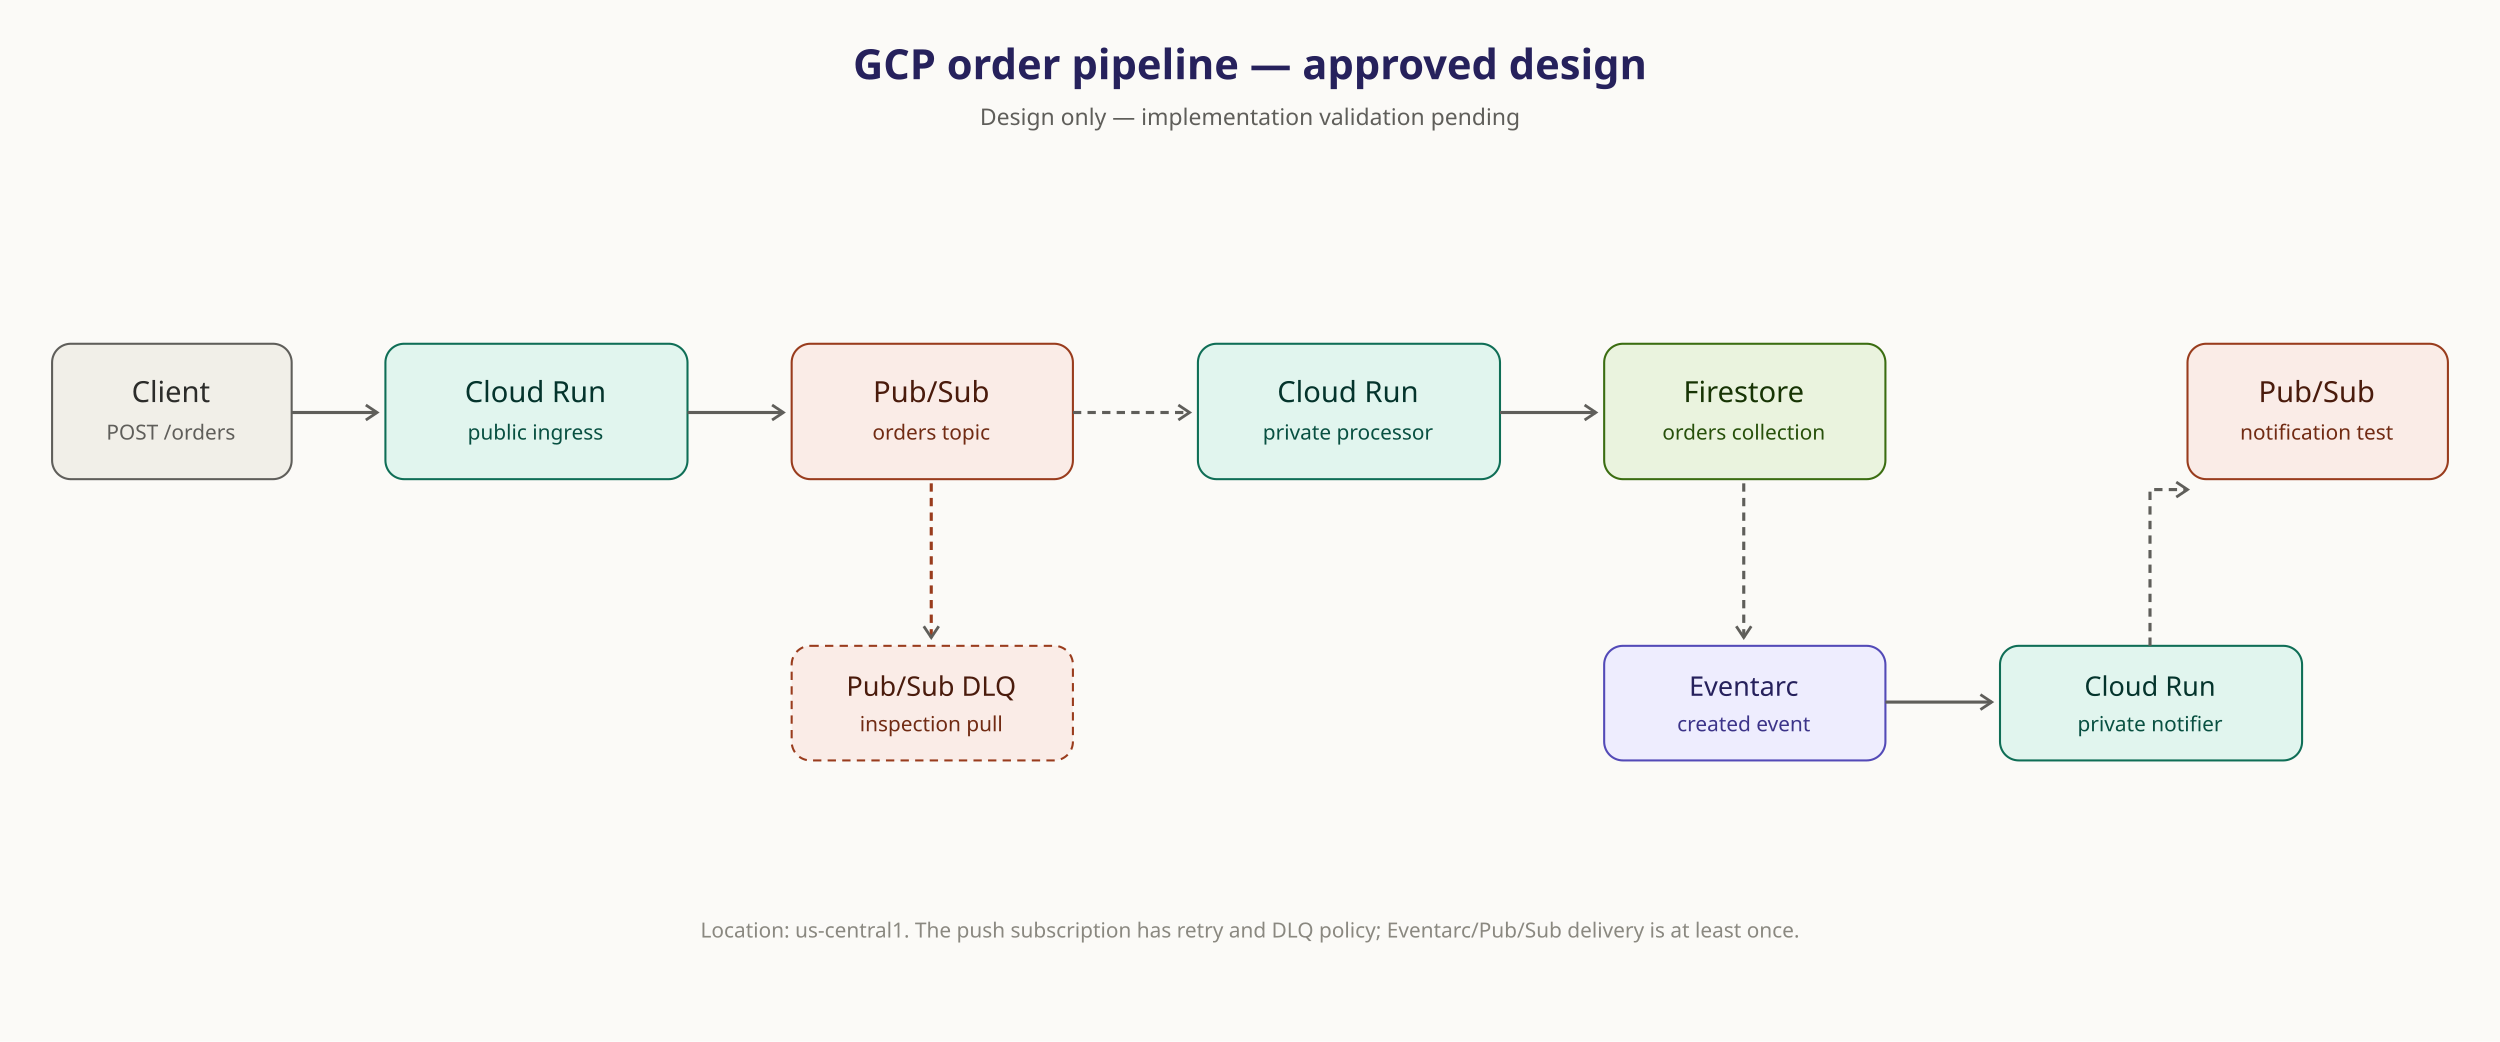
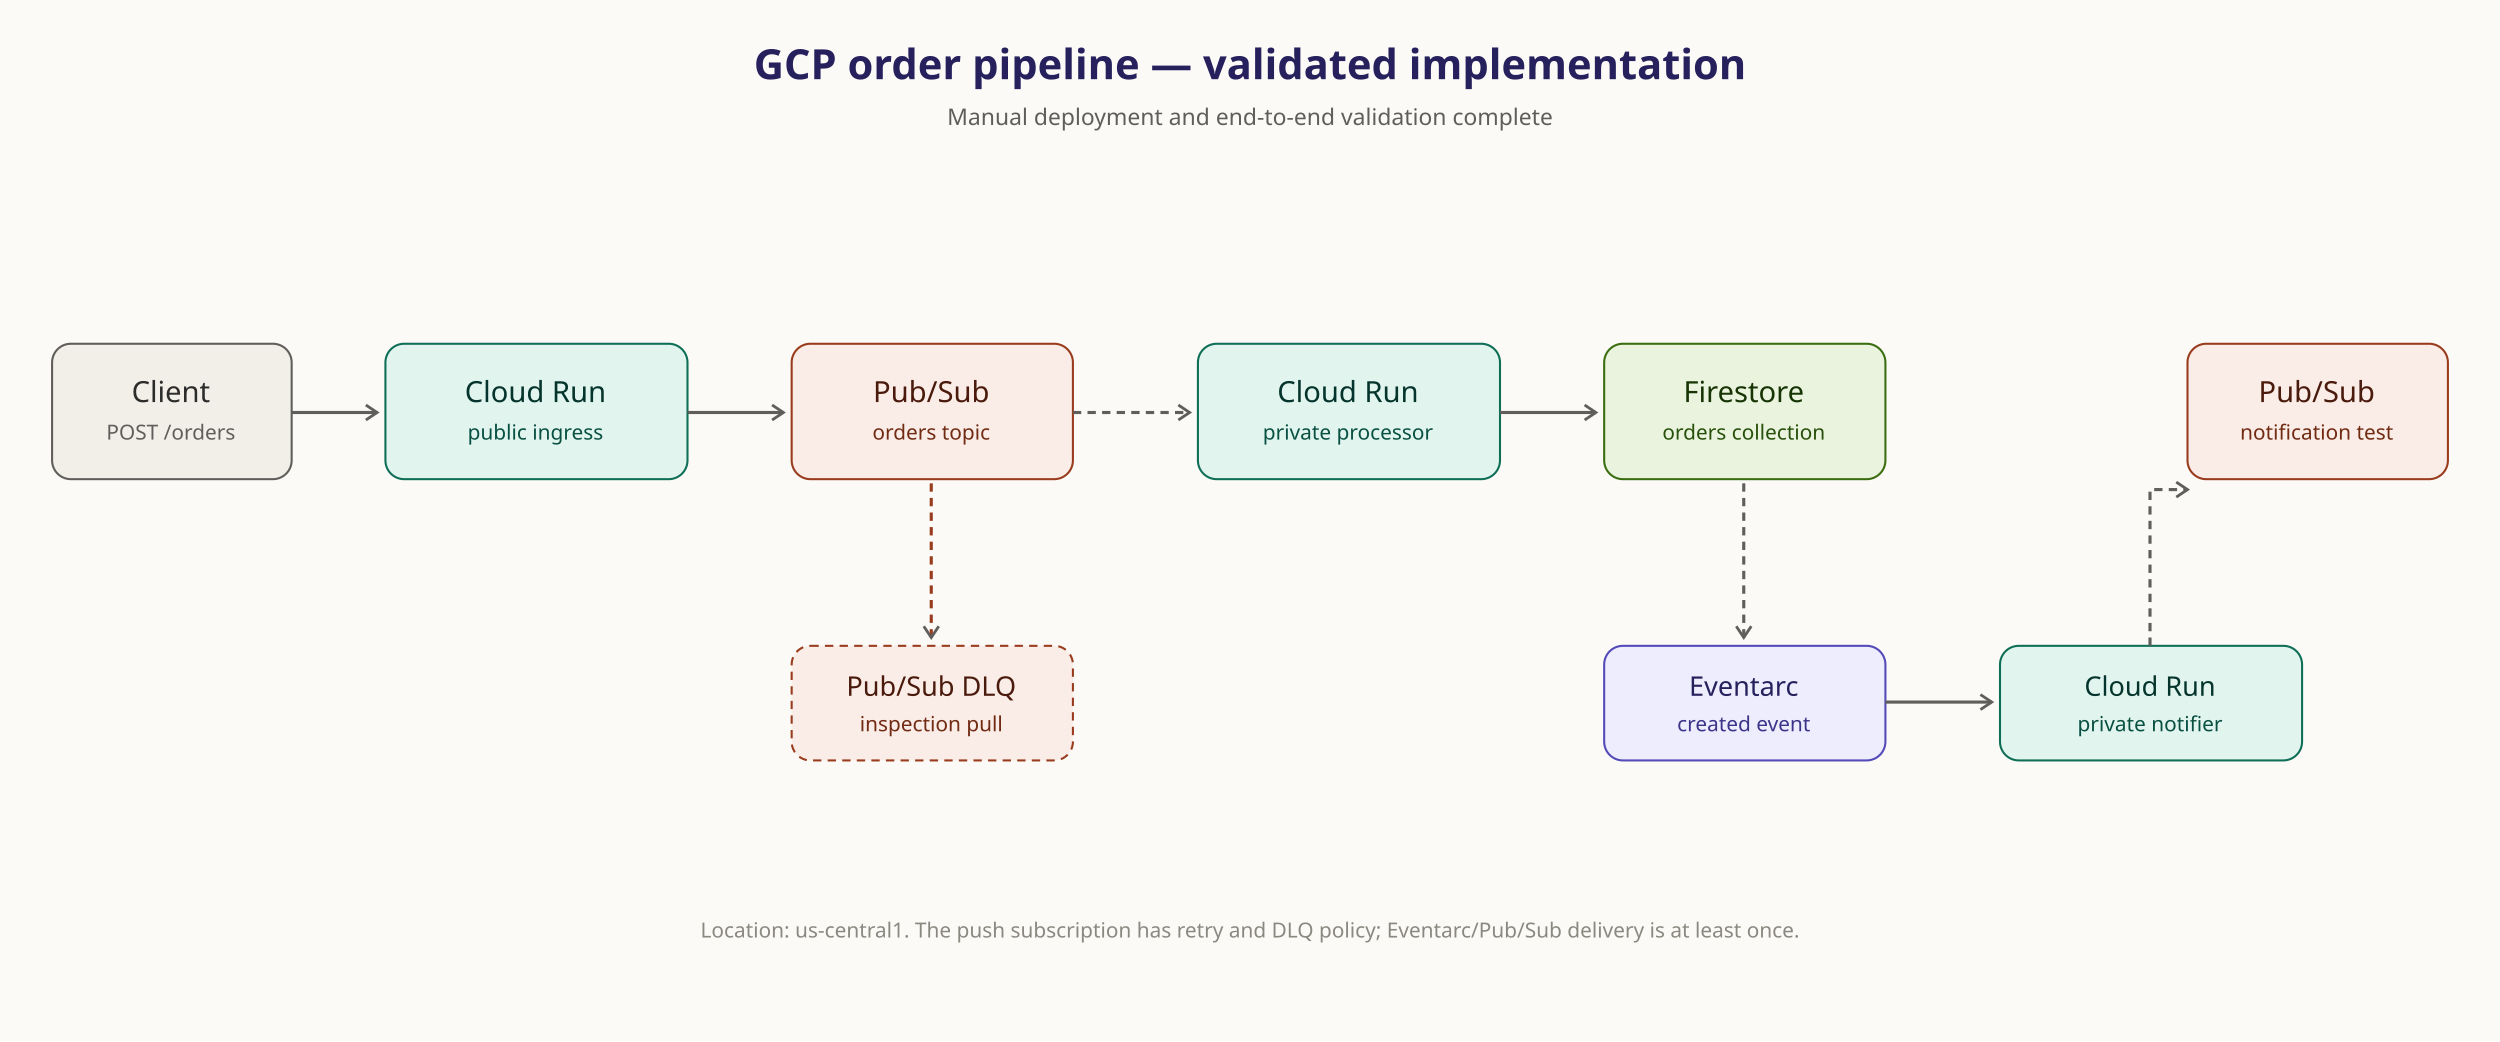
<svg xmlns="http://www.w3.org/2000/svg" width="1200" height="500" viewBox="0 0 1200 500" role="img">
  <defs>
    <marker id="a" viewBox="0 0 10 10" refX="8" refY="5" markerWidth="6" markerHeight="6" orient="auto">
      <path d="M2 1L8 5L2 9" fill="none" stroke="#5F5E5A" stroke-width="1.5" />
    </marker>
  </defs>
  <rect width="1200" height="500" fill="#FBFAF7" />
-   <text x="600" y="38" text-anchor="middle" font-family="sans-serif" font-size="20" font-weight="600" fill="#26215C">GCP order pipeline — approved design</text>
-   <text x="600" y="60" text-anchor="middle" font-family="sans-serif" font-size="11" fill="#5F5E5A">Design only — implementation validation pending</text>
+   <text x="600" y="38" text-anchor="middle" font-family="sans-serif" font-size="20" font-weight="600" fill="#26215C">GCP order pipeline — validated implementation</text>
+   <text x="600" y="60" text-anchor="middle" font-family="sans-serif" font-size="11" fill="#5F5E5A">Manual deployment and end-to-end validation complete</text>
  <g font-family="sans-serif" text-anchor="middle">
    <rect x="25" y="165" width="115" height="65" rx="9" fill="#F1EFE8" stroke="#5F5E5A" />
    <text x="82" y="193" font-size="14" fill="#2C2C2A">Client</text>
    <text x="82" y="211" font-size="10" fill="#5F5E5A">POST /orders</text>
    <rect x="185" y="165" width="145" height="65" rx="9" fill="#E1F5EE" stroke="#0F6E56" />
    <text x="257" y="193" font-size="14" fill="#04342C">Cloud Run</text>
    <text x="257" y="211" font-size="10" fill="#085041">public ingress</text>
    <rect x="380" y="165" width="135" height="65" rx="9" fill="#FAECE7" stroke="#993C1D" />
    <text x="447" y="193" font-size="14" fill="#4A1B0C">Pub/Sub</text>
    <text x="447" y="211" font-size="10" fill="#712B13">orders topic</text>
    <rect x="575" y="165" width="145" height="65" rx="9" fill="#E1F5EE" stroke="#0F6E56" />
    <text x="647" y="193" font-size="14" fill="#04342C">Cloud Run</text>
    <text x="647" y="211" font-size="10" fill="#085041">private processor</text>
    <rect x="770" y="165" width="135" height="65" rx="9" fill="#EAF3DE" stroke="#3B6D11" />
    <text x="837" y="193" font-size="14" fill="#173404">Firestore</text>
    <text x="837" y="211" font-size="10" fill="#27500A">orders collection</text>
    <rect x="770" y="310" width="135" height="55" rx="9" fill="#EEEDFE" stroke="#534AB7" />
    <text x="837" y="334" font-size="13" fill="#26215C">Eventarc</text>
    <text x="837" y="351" font-size="10" fill="#3C3489">created event</text>
    <rect x="960" y="310" width="145" height="55" rx="9" fill="#E1F5EE" stroke="#0F6E56" />
    <text x="1032" y="334" font-size="13" fill="#04342C">Cloud Run</text>
    <text x="1032" y="351" font-size="10" fill="#085041">private notifier</text>
    <rect x="1050" y="165" width="125" height="65" rx="9" fill="#FAECE7" stroke="#993C1D" />
    <text x="1112" y="193" font-size="14" fill="#4A1B0C">Pub/Sub</text>
    <text x="1112" y="211" font-size="10" fill="#712B13">notification test</text>
    <rect x="380" y="310" width="135" height="55" rx="9" fill="#FAECE7" stroke="#993C1D" stroke-dasharray="4 3" />
    <text x="447" y="334" font-size="13" fill="#4A1B0C">Pub/Sub DLQ</text>
    <text x="447" y="351" font-size="10" fill="#712B13">inspection pull</text>
  </g>
  <g stroke="#5F5E5A" stroke-width="1.5" fill="none" marker-end="url(#a)">
    <line x1="140" y1="198" x2="181" y2="198" />
    <line x1="330" y1="198" x2="376" y2="198" />
    <line x1="515" y1="198" x2="571" y2="198" stroke-dasharray="4 3" />
    <line x1="720" y1="198" x2="766" y2="198" />
    <path d="M837 232V306" stroke-dasharray="4 3" />
    <line x1="905" y1="337" x2="956" y2="337" />
    <path d="M1032 310V235H1050" stroke-dasharray="4 3" />
    <path d="M447 232V306" stroke="#993C1D" stroke-dasharray="4 3" />
  </g>
  <text x="600" y="450" text-anchor="middle" font-family="sans-serif" font-size="10" fill="#8A8880">Location: us-central1. The push subscription has retry and DLQ policy; Eventarc/Pub/Sub delivery is at least once.</text>
</svg>
